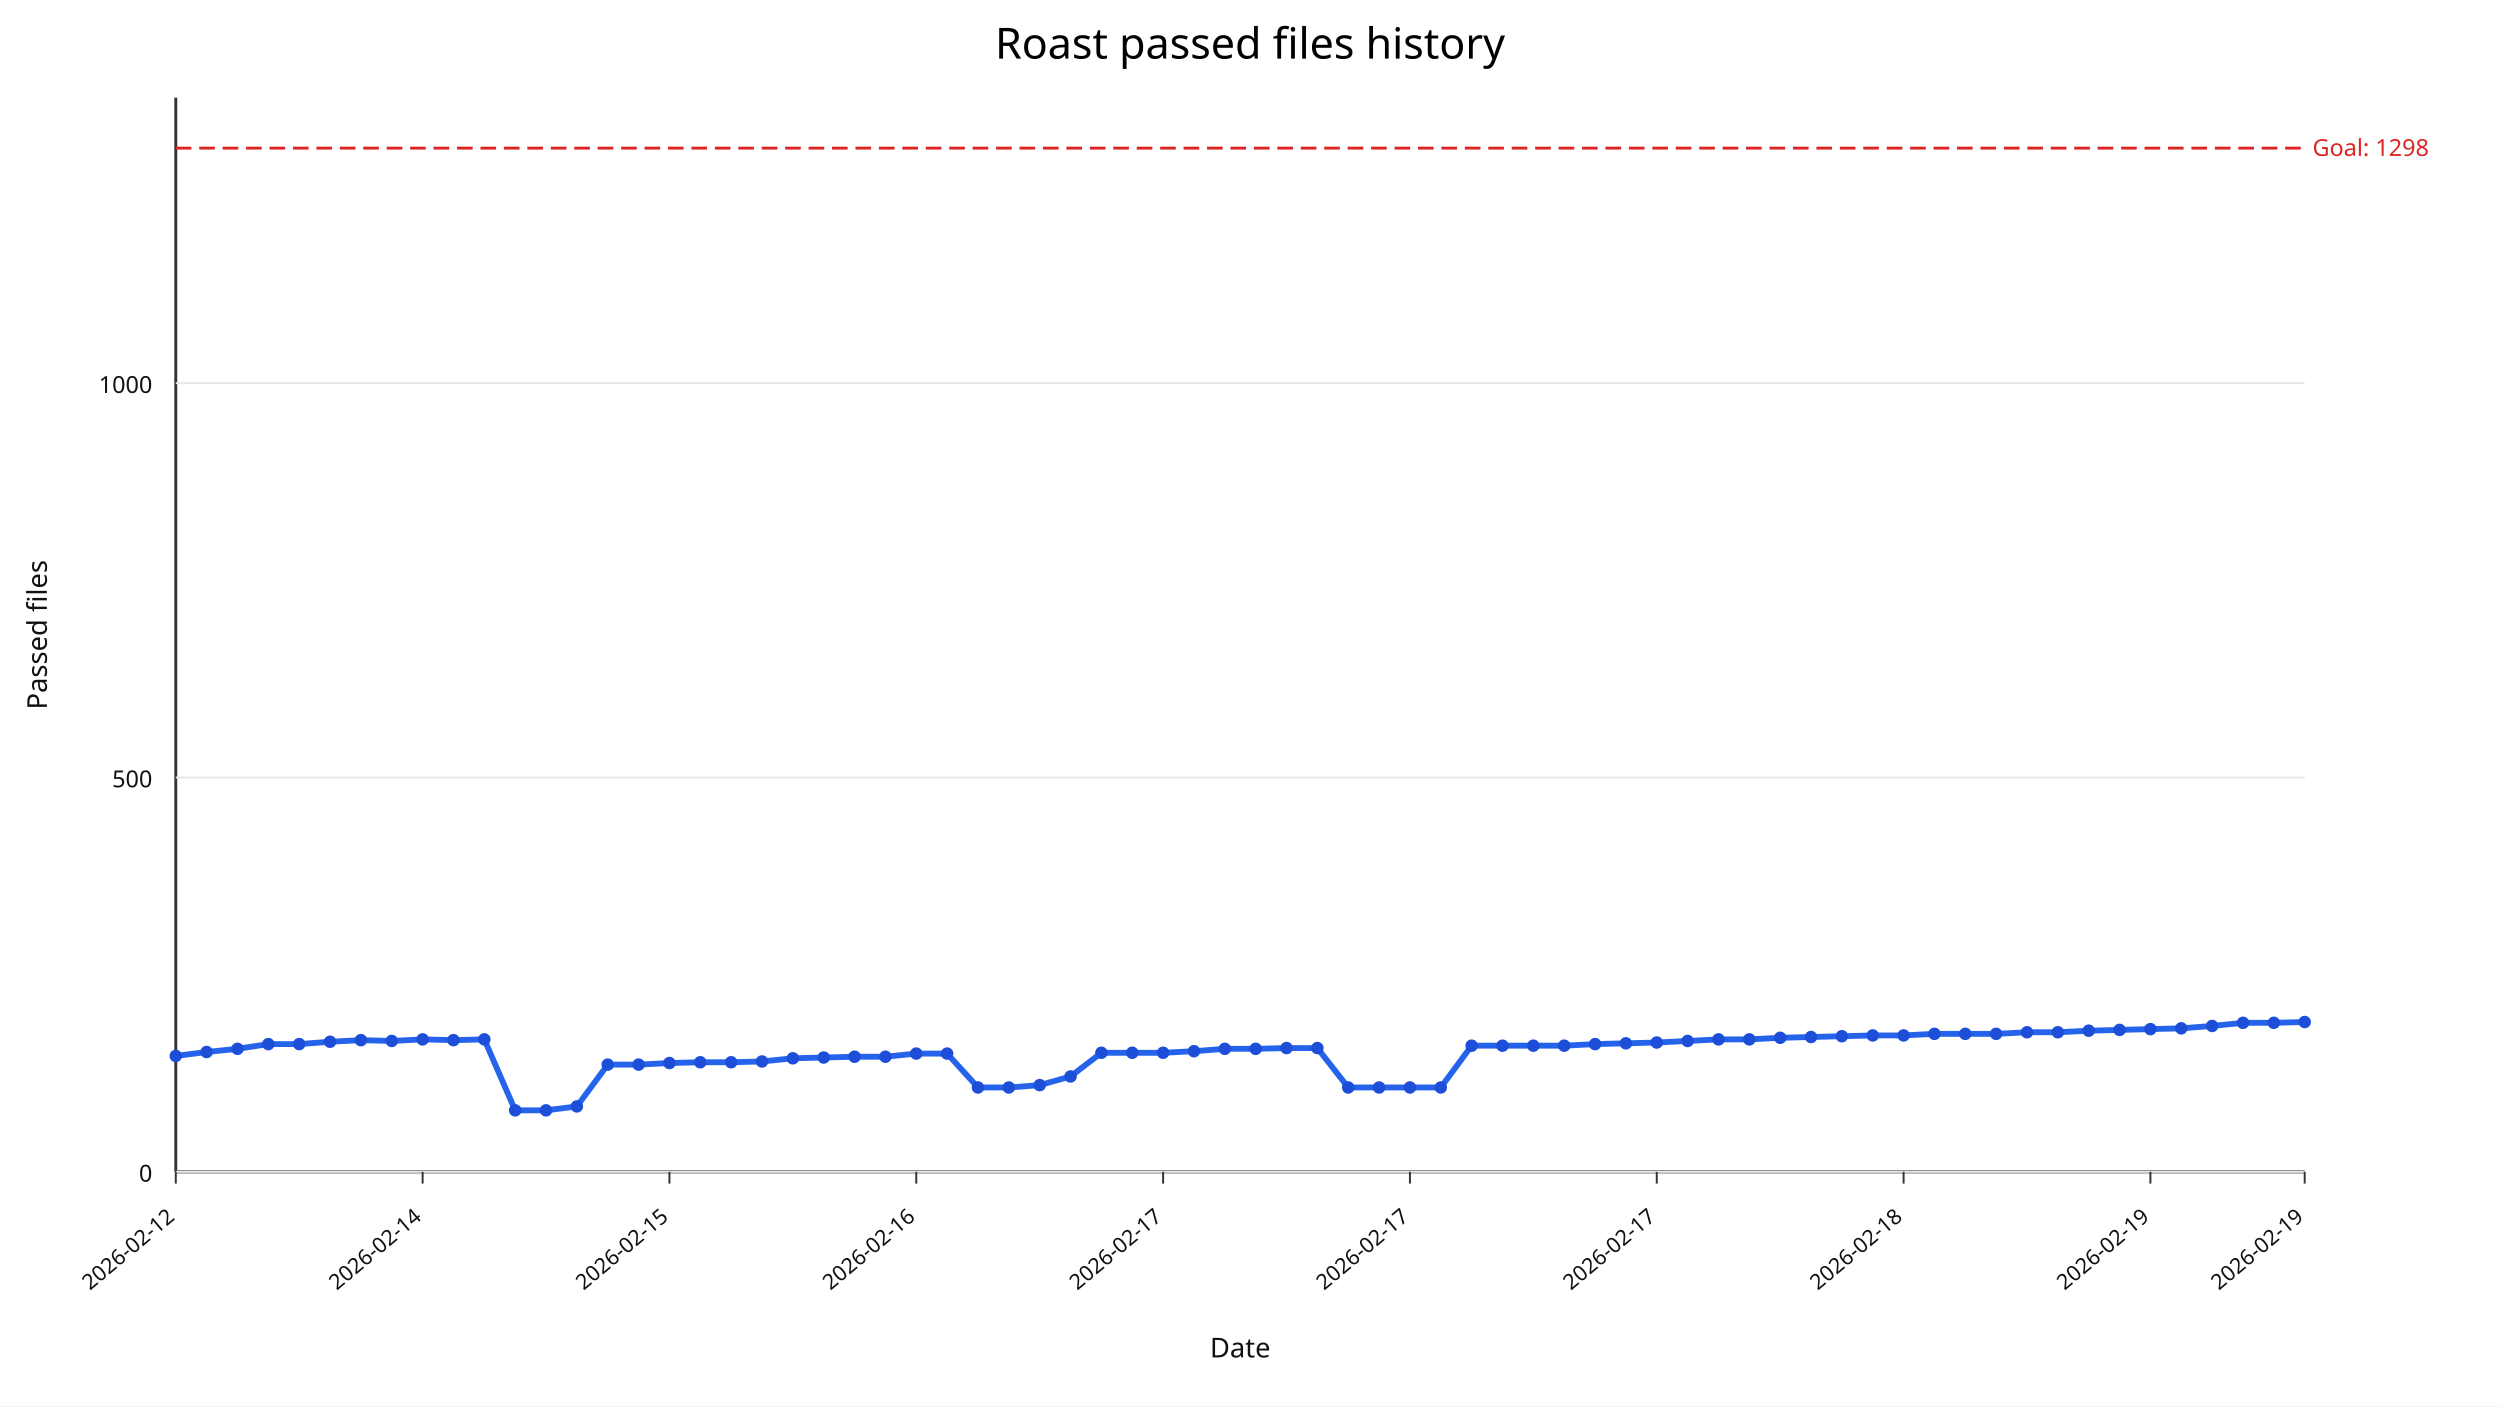
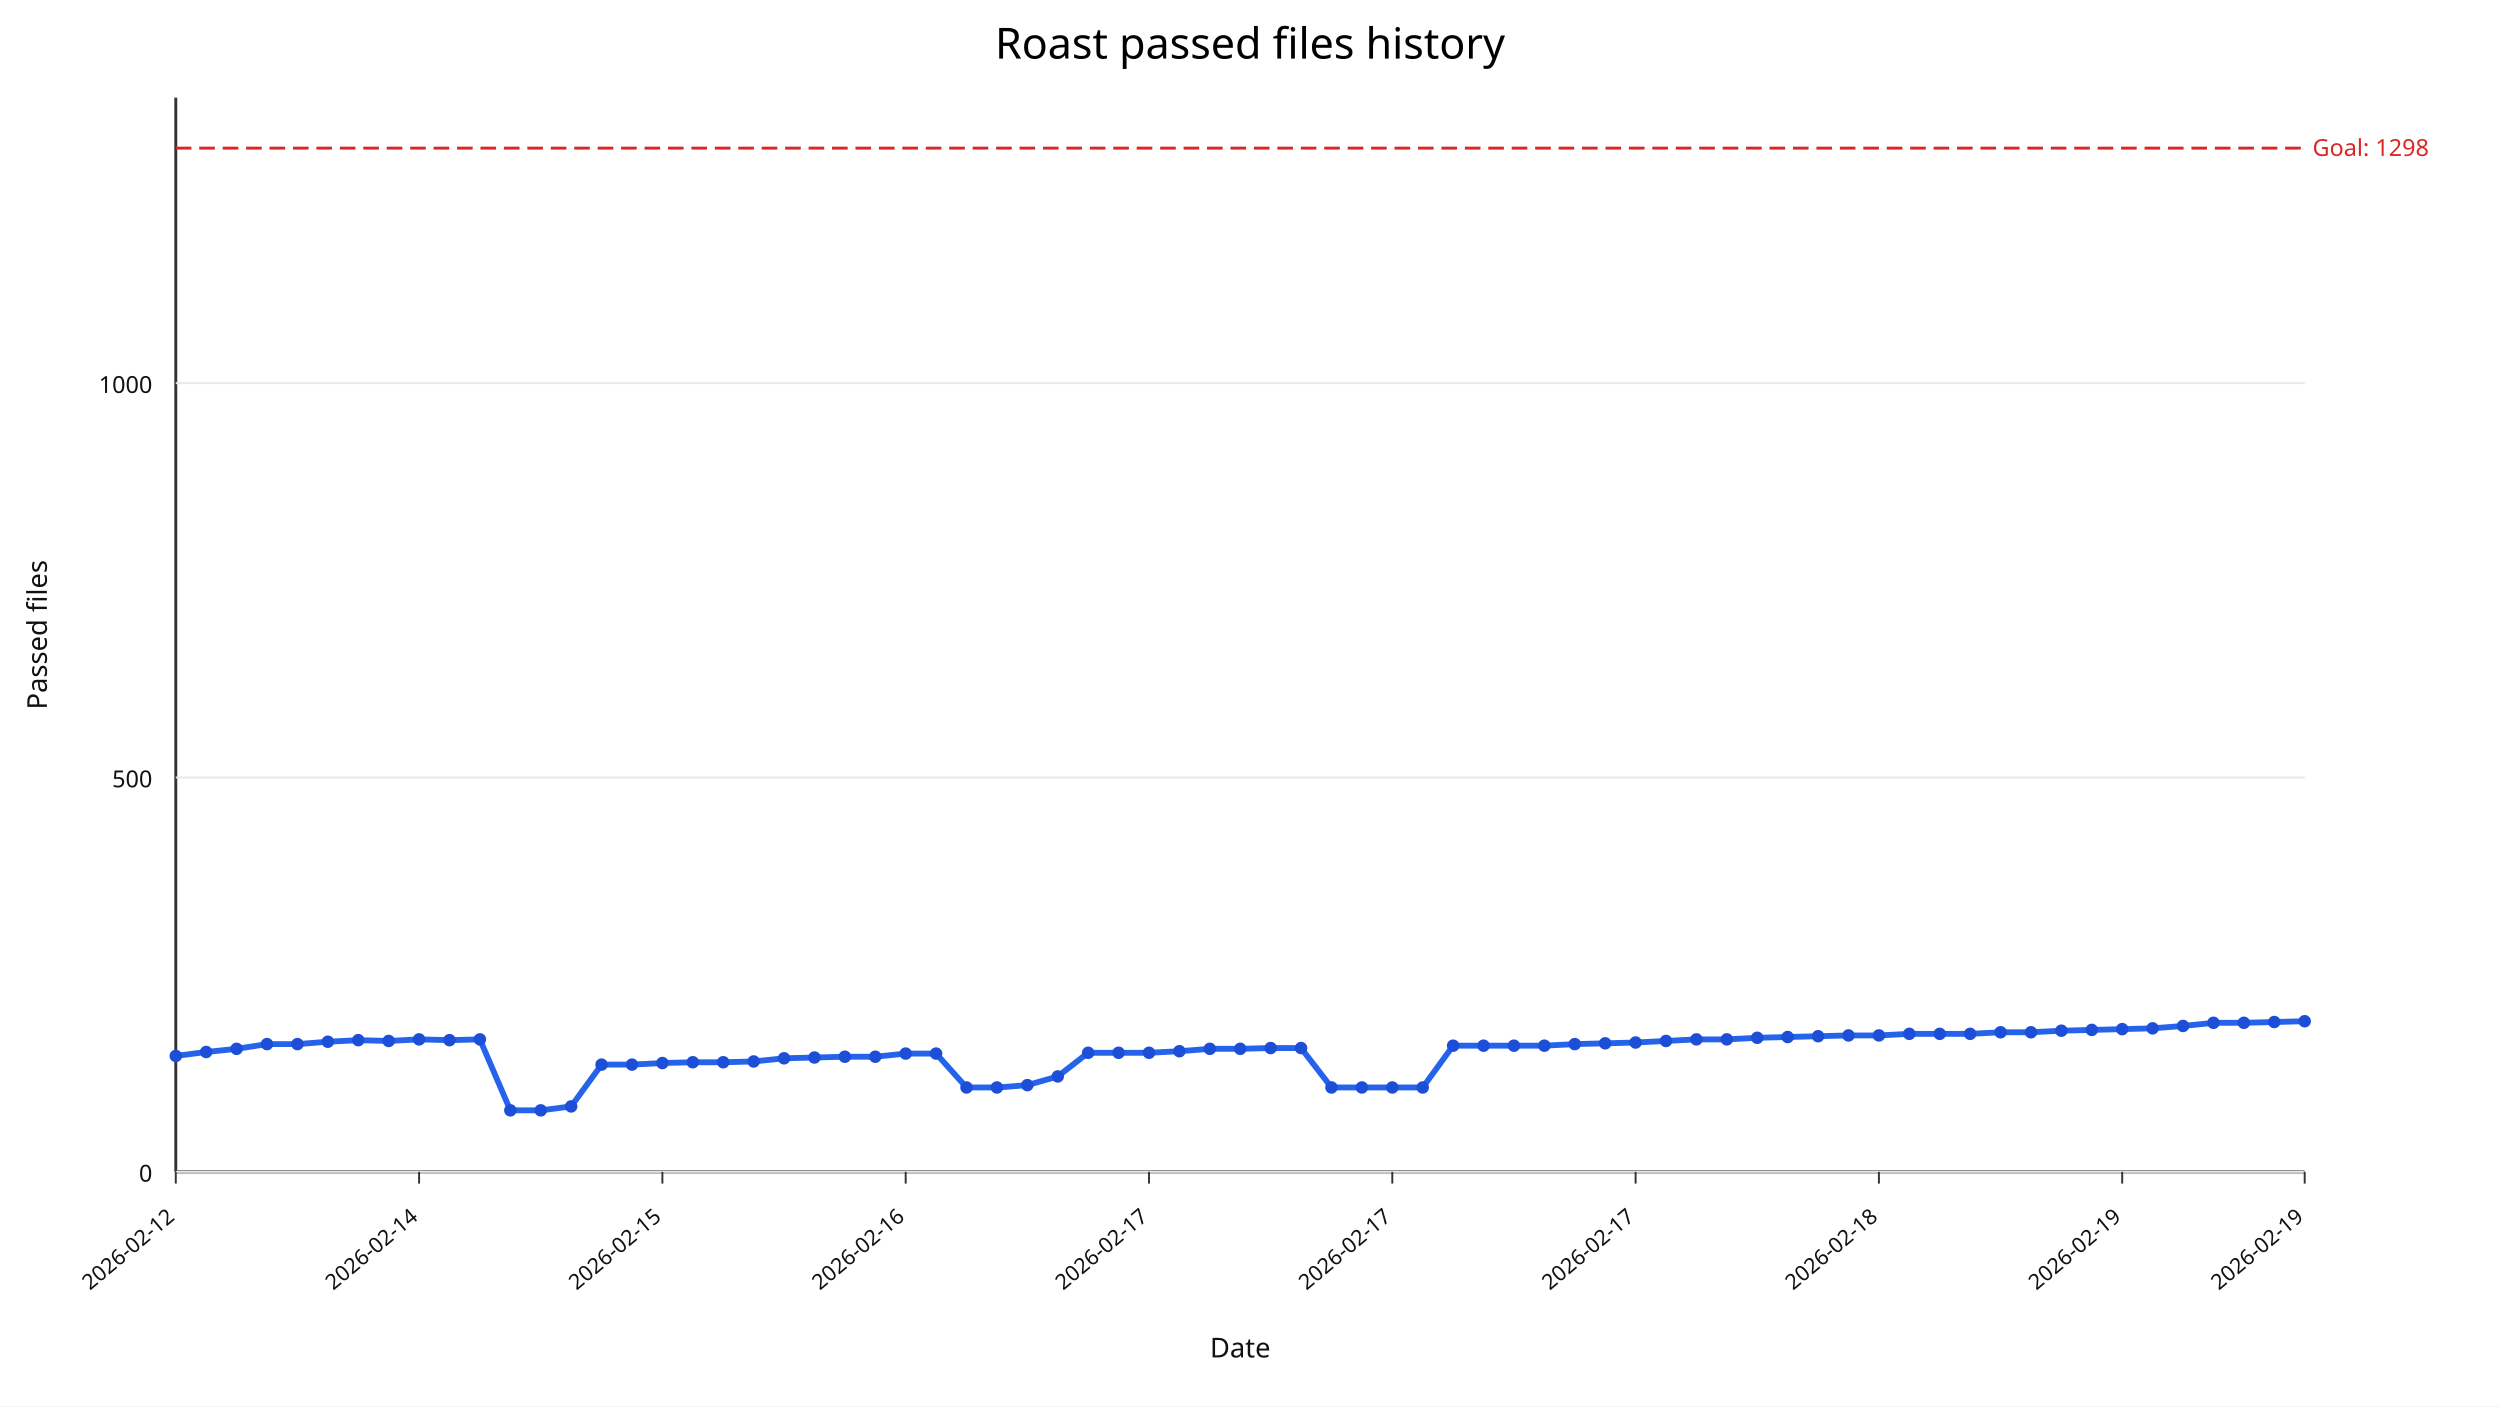
<svg xmlns="http://www.w3.org/2000/svg" width="1280" height="720" viewBox="0 0 1280 720">
  <rect width="100%" height="100%" fill="#ffffff" />
  <text x="640" y="30" text-anchor="middle" font-size="22" font-family="sans-serif">Roast passed files history</text>
  <line x1="90" y1="600" x2="1180" y2="600" stroke="#333" stroke-width="1.5" />
  <line x1="90" y1="50" x2="90" y2="600" stroke="#333" stroke-width="1.5" />
  <line x1="90" y1="600.00" x2="1180" y2="600.00" stroke="#e5e7eb" stroke-width="1" />
  <text x="78" y="605.00" text-anchor="end" font-size="12" fill="#111" font-family="sans-serif">0</text>
  <line x1="90" y1="398.09" x2="1180" y2="398.09" stroke="#e5e7eb" stroke-width="1" />
  <text x="78" y="403.09" text-anchor="end" font-size="12" fill="#111" font-family="sans-serif">500</text>
  <line x1="90" y1="196.18" x2="1180" y2="196.18" stroke="#e5e7eb" stroke-width="1" />
  <text x="78" y="201.18" text-anchor="end" font-size="12" fill="#111" font-family="sans-serif">1000</text>
  <line x1="90.00" y1="600" x2="90.00" y2="606" stroke="#333" stroke-width="1" />
  <text x="90.00" y="624" text-anchor="end" font-size="11" fill="#111" transform="rotate(-40 90.00,624)" font-family="sans-serif">2026-02-12</text>
-   <line x1="216.38" y1="600" x2="216.38" y2="606" stroke="#333" stroke-width="1" />
-   <text x="216.38" y="624" text-anchor="end" font-size="11" fill="#111" transform="rotate(-40 216.38,624)" font-family="sans-serif">2026-02-14</text>
-   <line x1="342.75" y1="600" x2="342.75" y2="606" stroke="#333" stroke-width="1" />
-   <text x="342.75" y="624" text-anchor="end" font-size="11" fill="#111" transform="rotate(-40 342.75,624)" font-family="sans-serif">2026-02-15</text>
-   <line x1="469.13" y1="600" x2="469.13" y2="606" stroke="#333" stroke-width="1" />
-   <text x="469.13" y="624" text-anchor="end" font-size="11" fill="#111" transform="rotate(-40 469.13,624)" font-family="sans-serif">2026-02-16</text>
-   <line x1="595.51" y1="600" x2="595.51" y2="606" stroke="#333" stroke-width="1" />
-   <text x="595.51" y="624" text-anchor="end" font-size="11" fill="#111" transform="rotate(-40 595.51,624)" font-family="sans-serif">2026-02-17</text>
-   <line x1="721.88" y1="600" x2="721.88" y2="606" stroke="#333" stroke-width="1" />
-   <text x="721.88" y="624" text-anchor="end" font-size="11" fill="#111" transform="rotate(-40 721.88,624)" font-family="sans-serif">2026-02-17</text>
-   <line x1="848.26" y1="600" x2="848.26" y2="606" stroke="#333" stroke-width="1" />
-   <text x="848.26" y="624" text-anchor="end" font-size="11" fill="#111" transform="rotate(-40 848.26,624)" font-family="sans-serif">2026-02-17</text>
-   <line x1="974.64" y1="600" x2="974.64" y2="606" stroke="#333" stroke-width="1" />
-   <text x="974.64" y="624" text-anchor="end" font-size="11" fill="#111" transform="rotate(-40 974.64,624)" font-family="sans-serif">2026-02-18</text>
-   <line x1="1101.01" y1="600" x2="1101.01" y2="606" stroke="#333" stroke-width="1" />
-   <text x="1101.01" y="624" text-anchor="end" font-size="11" fill="#111" transform="rotate(-40 1101.01,624)" font-family="sans-serif">2026-02-19</text>
+   <line x1="214.57" y1="600" x2="214.57" y2="606" stroke="#333" stroke-width="1" />
+   <text x="214.57" y="624" text-anchor="end" font-size="11" fill="#111" transform="rotate(-40 214.57,624)" font-family="sans-serif">2026-02-14</text>
+   <line x1="339.14" y1="600" x2="339.14" y2="606" stroke="#333" stroke-width="1" />
+   <text x="339.14" y="624" text-anchor="end" font-size="11" fill="#111" transform="rotate(-40 339.14,624)" font-family="sans-serif">2026-02-15</text>
+   <line x1="463.71" y1="600" x2="463.71" y2="606" stroke="#333" stroke-width="1" />
+   <text x="463.71" y="624" text-anchor="end" font-size="11" fill="#111" transform="rotate(-40 463.71,624)" font-family="sans-serif">2026-02-16</text>
+   <line x1="588.29" y1="600" x2="588.29" y2="606" stroke="#333" stroke-width="1" />
+   <text x="588.29" y="624" text-anchor="end" font-size="11" fill="#111" transform="rotate(-40 588.29,624)" font-family="sans-serif">2026-02-17</text>
+   <line x1="712.86" y1="600" x2="712.86" y2="606" stroke="#333" stroke-width="1" />
+   <text x="712.86" y="624" text-anchor="end" font-size="11" fill="#111" transform="rotate(-40 712.86,624)" font-family="sans-serif">2026-02-17</text>
+   <line x1="837.43" y1="600" x2="837.43" y2="606" stroke="#333" stroke-width="1" />
+   <text x="837.43" y="624" text-anchor="end" font-size="11" fill="#111" transform="rotate(-40 837.43,624)" font-family="sans-serif">2026-02-17</text>
+   <line x1="962.00" y1="600" x2="962.00" y2="606" stroke="#333" stroke-width="1" />
+   <text x="962.00" y="624" text-anchor="end" font-size="11" fill="#111" transform="rotate(-40 962.00,624)" font-family="sans-serif">2026-02-18</text>
+   <line x1="1086.57" y1="600" x2="1086.57" y2="606" stroke="#333" stroke-width="1" />
+   <text x="1086.57" y="624" text-anchor="end" font-size="11" fill="#111" transform="rotate(-40 1086.57,624)" font-family="sans-serif">2026-02-19</text>
  <line x1="1180.00" y1="600" x2="1180.00" y2="606" stroke="#333" stroke-width="1" />
  <text x="1180.00" y="624" text-anchor="end" font-size="11" fill="#111" transform="rotate(-40 1180.00,624)" font-family="sans-serif">2026-02-19</text>
  <line x1="90" y1="75.84" x2="1180" y2="75.84" stroke="#dc2626" stroke-width="1.5" stroke-dasharray="8,4" />
  <text x="1184" y="79.84" font-size="12" fill="#dc2626" font-family="sans-serif">Goal: 1298</text>
-   <polyline fill="none" stroke="#2563eb" stroke-width="3" points="90.00,540.64 105.80,538.62 121.59,537.00 137.39,534.58 153.19,534.58 168.99,533.37 184.78,532.56 200.58,532.97 216.38,532.16 232.17,532.56 247.97,532.16 263.77,568.50 279.57,568.50 295.36,566.48 311.16,545.08 326.96,545.08 342.75,544.27 358.55,543.87 374.35,543.87 390.14,543.47 405.94,541.85 421.74,541.45 437.54,541.04 453.33,541.04 469.13,539.43 484.93,539.43 500.72,556.79 516.52,556.79 532.32,555.58 548.12,551.14 563.91,539.02 579.71,539.02 595.51,539.02 611.30,538.22 627.10,537.00 642.90,537.00 658.70,536.60 674.49,536.60 690.29,556.79 706.09,556.79 721.88,556.79 737.68,556.79 753.48,535.39 769.28,535.39 785.07,535.39 800.87,535.39 816.67,534.58 832.46,534.18 848.26,533.77 864.06,532.97 879.86,532.16 895.65,532.16 911.45,531.35 927.25,530.95 943.04,530.54 958.84,530.14 974.64,530.14 990.43,529.33 1006.23,529.33 1022.03,529.33 1037.83,528.52 1053.62,528.52 1069.42,527.72 1085.22,527.31 1101.01,526.91 1116.81,526.51 1132.61,525.29 1148.41,523.68 1164.20,523.68 1180.00,523.27" />
+   <polyline fill="none" stroke="#2563eb" stroke-width="3" points="90.00,540.64 105.57,538.62 121.14,537.00 136.71,534.58 152.29,534.58 167.86,533.37 183.43,532.56 199.00,532.97 214.57,532.16 230.14,532.56 245.71,532.16 261.29,568.50 276.86,568.50 292.43,566.48 308.00,545.08 323.57,545.08 339.14,544.27 354.71,543.87 370.29,543.87 385.86,543.47 401.43,541.85 417.00,541.45 432.57,541.04 448.14,541.04 463.71,539.43 479.29,539.43 494.86,556.79 510.43,556.79 526.00,555.58 541.57,551.14 557.14,539.02 572.71,539.02 588.29,539.02 603.86,538.22 619.43,537.00 635.00,537.00 650.57,536.60 666.14,536.60 681.71,556.79 697.29,556.79 712.86,556.79 728.43,556.79 744.00,535.39 759.57,535.39 775.14,535.39 790.71,535.39 806.29,534.58 821.86,534.18 837.43,533.77 853.00,532.97 868.57,532.16 884.14,532.16 899.71,531.35 915.29,530.95 930.86,530.54 946.43,530.14 962.00,530.14 977.57,529.33 993.14,529.33 1008.71,529.33 1024.29,528.52 1039.86,528.52 1055.43,527.72 1071.00,527.31 1086.57,526.91 1102.14,526.51 1117.71,525.29 1133.29,523.68 1148.86,523.68 1164.43,523.27 1180.00,522.87" />
  <circle cx="90.00" cy="540.64" r="3.2" fill="#1d4ed8" />
-   <circle cx="105.80" cy="538.62" r="3.2" fill="#1d4ed8" />
-   <circle cx="121.59" cy="537.00" r="3.2" fill="#1d4ed8" />
-   <circle cx="137.39" cy="534.58" r="3.2" fill="#1d4ed8" />
-   <circle cx="153.19" cy="534.58" r="3.2" fill="#1d4ed8" />
-   <circle cx="168.99" cy="533.37" r="3.2" fill="#1d4ed8" />
-   <circle cx="184.78" cy="532.56" r="3.2" fill="#1d4ed8" />
-   <circle cx="200.58" cy="532.97" r="3.2" fill="#1d4ed8" />
-   <circle cx="216.38" cy="532.16" r="3.2" fill="#1d4ed8" />
-   <circle cx="232.17" cy="532.56" r="3.2" fill="#1d4ed8" />
-   <circle cx="247.97" cy="532.16" r="3.2" fill="#1d4ed8" />
-   <circle cx="263.77" cy="568.50" r="3.2" fill="#1d4ed8" />
-   <circle cx="279.57" cy="568.50" r="3.2" fill="#1d4ed8" />
-   <circle cx="295.36" cy="566.48" r="3.2" fill="#1d4ed8" />
-   <circle cx="311.16" cy="545.08" r="3.2" fill="#1d4ed8" />
-   <circle cx="326.96" cy="545.08" r="3.2" fill="#1d4ed8" />
-   <circle cx="342.75" cy="544.27" r="3.2" fill="#1d4ed8" />
-   <circle cx="358.55" cy="543.87" r="3.2" fill="#1d4ed8" />
-   <circle cx="374.35" cy="543.87" r="3.2" fill="#1d4ed8" />
-   <circle cx="390.14" cy="543.47" r="3.2" fill="#1d4ed8" />
-   <circle cx="405.94" cy="541.85" r="3.2" fill="#1d4ed8" />
-   <circle cx="421.74" cy="541.45" r="3.2" fill="#1d4ed8" />
-   <circle cx="437.54" cy="541.04" r="3.2" fill="#1d4ed8" />
-   <circle cx="453.33" cy="541.04" r="3.2" fill="#1d4ed8" />
-   <circle cx="469.13" cy="539.43" r="3.2" fill="#1d4ed8" />
-   <circle cx="484.93" cy="539.43" r="3.2" fill="#1d4ed8" />
-   <circle cx="500.72" cy="556.79" r="3.2" fill="#1d4ed8" />
-   <circle cx="516.52" cy="556.79" r="3.2" fill="#1d4ed8" />
-   <circle cx="532.32" cy="555.58" r="3.2" fill="#1d4ed8" />
-   <circle cx="548.12" cy="551.14" r="3.2" fill="#1d4ed8" />
-   <circle cx="563.91" cy="539.02" r="3.2" fill="#1d4ed8" />
-   <circle cx="579.71" cy="539.02" r="3.2" fill="#1d4ed8" />
-   <circle cx="595.51" cy="539.02" r="3.2" fill="#1d4ed8" />
-   <circle cx="611.30" cy="538.22" r="3.2" fill="#1d4ed8" />
-   <circle cx="627.10" cy="537.00" r="3.2" fill="#1d4ed8" />
-   <circle cx="642.90" cy="537.00" r="3.2" fill="#1d4ed8" />
-   <circle cx="658.70" cy="536.60" r="3.2" fill="#1d4ed8" />
-   <circle cx="674.49" cy="536.60" r="3.2" fill="#1d4ed8" />
-   <circle cx="690.29" cy="556.79" r="3.2" fill="#1d4ed8" />
-   <circle cx="706.09" cy="556.79" r="3.2" fill="#1d4ed8" />
-   <circle cx="721.88" cy="556.79" r="3.2" fill="#1d4ed8" />
-   <circle cx="737.68" cy="556.79" r="3.2" fill="#1d4ed8" />
-   <circle cx="753.48" cy="535.39" r="3.2" fill="#1d4ed8" />
-   <circle cx="769.28" cy="535.39" r="3.2" fill="#1d4ed8" />
-   <circle cx="785.07" cy="535.39" r="3.2" fill="#1d4ed8" />
-   <circle cx="800.87" cy="535.39" r="3.2" fill="#1d4ed8" />
-   <circle cx="816.67" cy="534.58" r="3.2" fill="#1d4ed8" />
-   <circle cx="832.46" cy="534.18" r="3.2" fill="#1d4ed8" />
-   <circle cx="848.26" cy="533.77" r="3.2" fill="#1d4ed8" />
-   <circle cx="864.06" cy="532.97" r="3.2" fill="#1d4ed8" />
-   <circle cx="879.86" cy="532.16" r="3.2" fill="#1d4ed8" />
-   <circle cx="895.65" cy="532.16" r="3.2" fill="#1d4ed8" />
-   <circle cx="911.45" cy="531.35" r="3.2" fill="#1d4ed8" />
-   <circle cx="927.25" cy="530.95" r="3.2" fill="#1d4ed8" />
-   <circle cx="943.04" cy="530.54" r="3.2" fill="#1d4ed8" />
-   <circle cx="958.84" cy="530.14" r="3.2" fill="#1d4ed8" />
-   <circle cx="974.64" cy="530.14" r="3.2" fill="#1d4ed8" />
-   <circle cx="990.43" cy="529.33" r="3.2" fill="#1d4ed8" />
-   <circle cx="1006.23" cy="529.33" r="3.2" fill="#1d4ed8" />
-   <circle cx="1022.03" cy="529.33" r="3.2" fill="#1d4ed8" />
-   <circle cx="1037.83" cy="528.52" r="3.2" fill="#1d4ed8" />
-   <circle cx="1053.62" cy="528.52" r="3.2" fill="#1d4ed8" />
-   <circle cx="1069.42" cy="527.72" r="3.2" fill="#1d4ed8" />
-   <circle cx="1085.22" cy="527.31" r="3.2" fill="#1d4ed8" />
-   <circle cx="1101.01" cy="526.91" r="3.2" fill="#1d4ed8" />
-   <circle cx="1116.81" cy="526.51" r="3.2" fill="#1d4ed8" />
-   <circle cx="1132.61" cy="525.29" r="3.2" fill="#1d4ed8" />
-   <circle cx="1148.41" cy="523.68" r="3.2" fill="#1d4ed8" />
-   <circle cx="1164.20" cy="523.68" r="3.2" fill="#1d4ed8" />
-   <circle cx="1180.00" cy="523.27" r="3.2" fill="#1d4ed8" />
+   <circle cx="105.57" cy="538.62" r="3.2" fill="#1d4ed8" />
+   <circle cx="121.14" cy="537.00" r="3.2" fill="#1d4ed8" />
+   <circle cx="136.71" cy="534.58" r="3.2" fill="#1d4ed8" />
+   <circle cx="152.29" cy="534.58" r="3.2" fill="#1d4ed8" />
+   <circle cx="167.86" cy="533.37" r="3.2" fill="#1d4ed8" />
+   <circle cx="183.43" cy="532.56" r="3.2" fill="#1d4ed8" />
+   <circle cx="199.00" cy="532.97" r="3.2" fill="#1d4ed8" />
+   <circle cx="214.57" cy="532.16" r="3.2" fill="#1d4ed8" />
+   <circle cx="230.14" cy="532.56" r="3.2" fill="#1d4ed8" />
+   <circle cx="245.71" cy="532.16" r="3.2" fill="#1d4ed8" />
+   <circle cx="261.29" cy="568.50" r="3.2" fill="#1d4ed8" />
+   <circle cx="276.86" cy="568.50" r="3.2" fill="#1d4ed8" />
+   <circle cx="292.43" cy="566.48" r="3.2" fill="#1d4ed8" />
+   <circle cx="308.00" cy="545.08" r="3.2" fill="#1d4ed8" />
+   <circle cx="323.57" cy="545.08" r="3.2" fill="#1d4ed8" />
+   <circle cx="339.14" cy="544.27" r="3.2" fill="#1d4ed8" />
+   <circle cx="354.71" cy="543.87" r="3.2" fill="#1d4ed8" />
+   <circle cx="370.29" cy="543.87" r="3.2" fill="#1d4ed8" />
+   <circle cx="385.86" cy="543.47" r="3.2" fill="#1d4ed8" />
+   <circle cx="401.43" cy="541.85" r="3.2" fill="#1d4ed8" />
+   <circle cx="417.00" cy="541.45" r="3.2" fill="#1d4ed8" />
+   <circle cx="432.57" cy="541.04" r="3.2" fill="#1d4ed8" />
+   <circle cx="448.14" cy="541.04" r="3.2" fill="#1d4ed8" />
+   <circle cx="463.71" cy="539.43" r="3.2" fill="#1d4ed8" />
+   <circle cx="479.29" cy="539.43" r="3.2" fill="#1d4ed8" />
+   <circle cx="494.86" cy="556.79" r="3.2" fill="#1d4ed8" />
+   <circle cx="510.43" cy="556.79" r="3.2" fill="#1d4ed8" />
+   <circle cx="526.00" cy="555.58" r="3.2" fill="#1d4ed8" />
+   <circle cx="541.57" cy="551.14" r="3.2" fill="#1d4ed8" />
+   <circle cx="557.14" cy="539.02" r="3.2" fill="#1d4ed8" />
+   <circle cx="572.71" cy="539.02" r="3.2" fill="#1d4ed8" />
+   <circle cx="588.29" cy="539.02" r="3.2" fill="#1d4ed8" />
+   <circle cx="603.86" cy="538.22" r="3.2" fill="#1d4ed8" />
+   <circle cx="619.43" cy="537.00" r="3.2" fill="#1d4ed8" />
+   <circle cx="635.00" cy="537.00" r="3.2" fill="#1d4ed8" />
+   <circle cx="650.57" cy="536.60" r="3.2" fill="#1d4ed8" />
+   <circle cx="666.14" cy="536.60" r="3.2" fill="#1d4ed8" />
+   <circle cx="681.71" cy="556.79" r="3.2" fill="#1d4ed8" />
+   <circle cx="697.29" cy="556.79" r="3.2" fill="#1d4ed8" />
+   <circle cx="712.86" cy="556.79" r="3.2" fill="#1d4ed8" />
+   <circle cx="728.43" cy="556.79" r="3.2" fill="#1d4ed8" />
+   <circle cx="744.00" cy="535.39" r="3.2" fill="#1d4ed8" />
+   <circle cx="759.57" cy="535.39" r="3.2" fill="#1d4ed8" />
+   <circle cx="775.14" cy="535.39" r="3.2" fill="#1d4ed8" />
+   <circle cx="790.71" cy="535.39" r="3.2" fill="#1d4ed8" />
+   <circle cx="806.29" cy="534.58" r="3.2" fill="#1d4ed8" />
+   <circle cx="821.86" cy="534.18" r="3.2" fill="#1d4ed8" />
+   <circle cx="837.43" cy="533.77" r="3.2" fill="#1d4ed8" />
+   <circle cx="853.00" cy="532.97" r="3.2" fill="#1d4ed8" />
+   <circle cx="868.57" cy="532.16" r="3.2" fill="#1d4ed8" />
+   <circle cx="884.14" cy="532.16" r="3.2" fill="#1d4ed8" />
+   <circle cx="899.71" cy="531.35" r="3.2" fill="#1d4ed8" />
+   <circle cx="915.29" cy="530.95" r="3.2" fill="#1d4ed8" />
+   <circle cx="930.86" cy="530.54" r="3.2" fill="#1d4ed8" />
+   <circle cx="946.43" cy="530.14" r="3.2" fill="#1d4ed8" />
+   <circle cx="962.00" cy="530.14" r="3.2" fill="#1d4ed8" />
+   <circle cx="977.57" cy="529.33" r="3.2" fill="#1d4ed8" />
+   <circle cx="993.14" cy="529.33" r="3.2" fill="#1d4ed8" />
+   <circle cx="1008.71" cy="529.33" r="3.2" fill="#1d4ed8" />
+   <circle cx="1024.29" cy="528.52" r="3.2" fill="#1d4ed8" />
+   <circle cx="1039.86" cy="528.52" r="3.2" fill="#1d4ed8" />
+   <circle cx="1055.43" cy="527.72" r="3.2" fill="#1d4ed8" />
+   <circle cx="1071.00" cy="527.31" r="3.2" fill="#1d4ed8" />
+   <circle cx="1086.57" cy="526.91" r="3.2" fill="#1d4ed8" />
+   <circle cx="1102.14" cy="526.51" r="3.2" fill="#1d4ed8" />
+   <circle cx="1117.71" cy="525.29" r="3.2" fill="#1d4ed8" />
+   <circle cx="1133.29" cy="523.68" r="3.2" fill="#1d4ed8" />
+   <circle cx="1148.86" cy="523.68" r="3.2" fill="#1d4ed8" />
+   <circle cx="1164.43" cy="523.27" r="3.2" fill="#1d4ed8" />
+   <circle cx="1180.00" cy="522.87" r="3.2" fill="#1d4ed8" />
  <text x="635" y="695" text-anchor="middle" font-size="14" fill="#111" font-family="sans-serif">Date</text>
  <text x="24" y="325" text-anchor="middle" font-size="14" fill="#111" transform="rotate(-90 24,325)" font-family="sans-serif">Passed files</text>
</svg>
